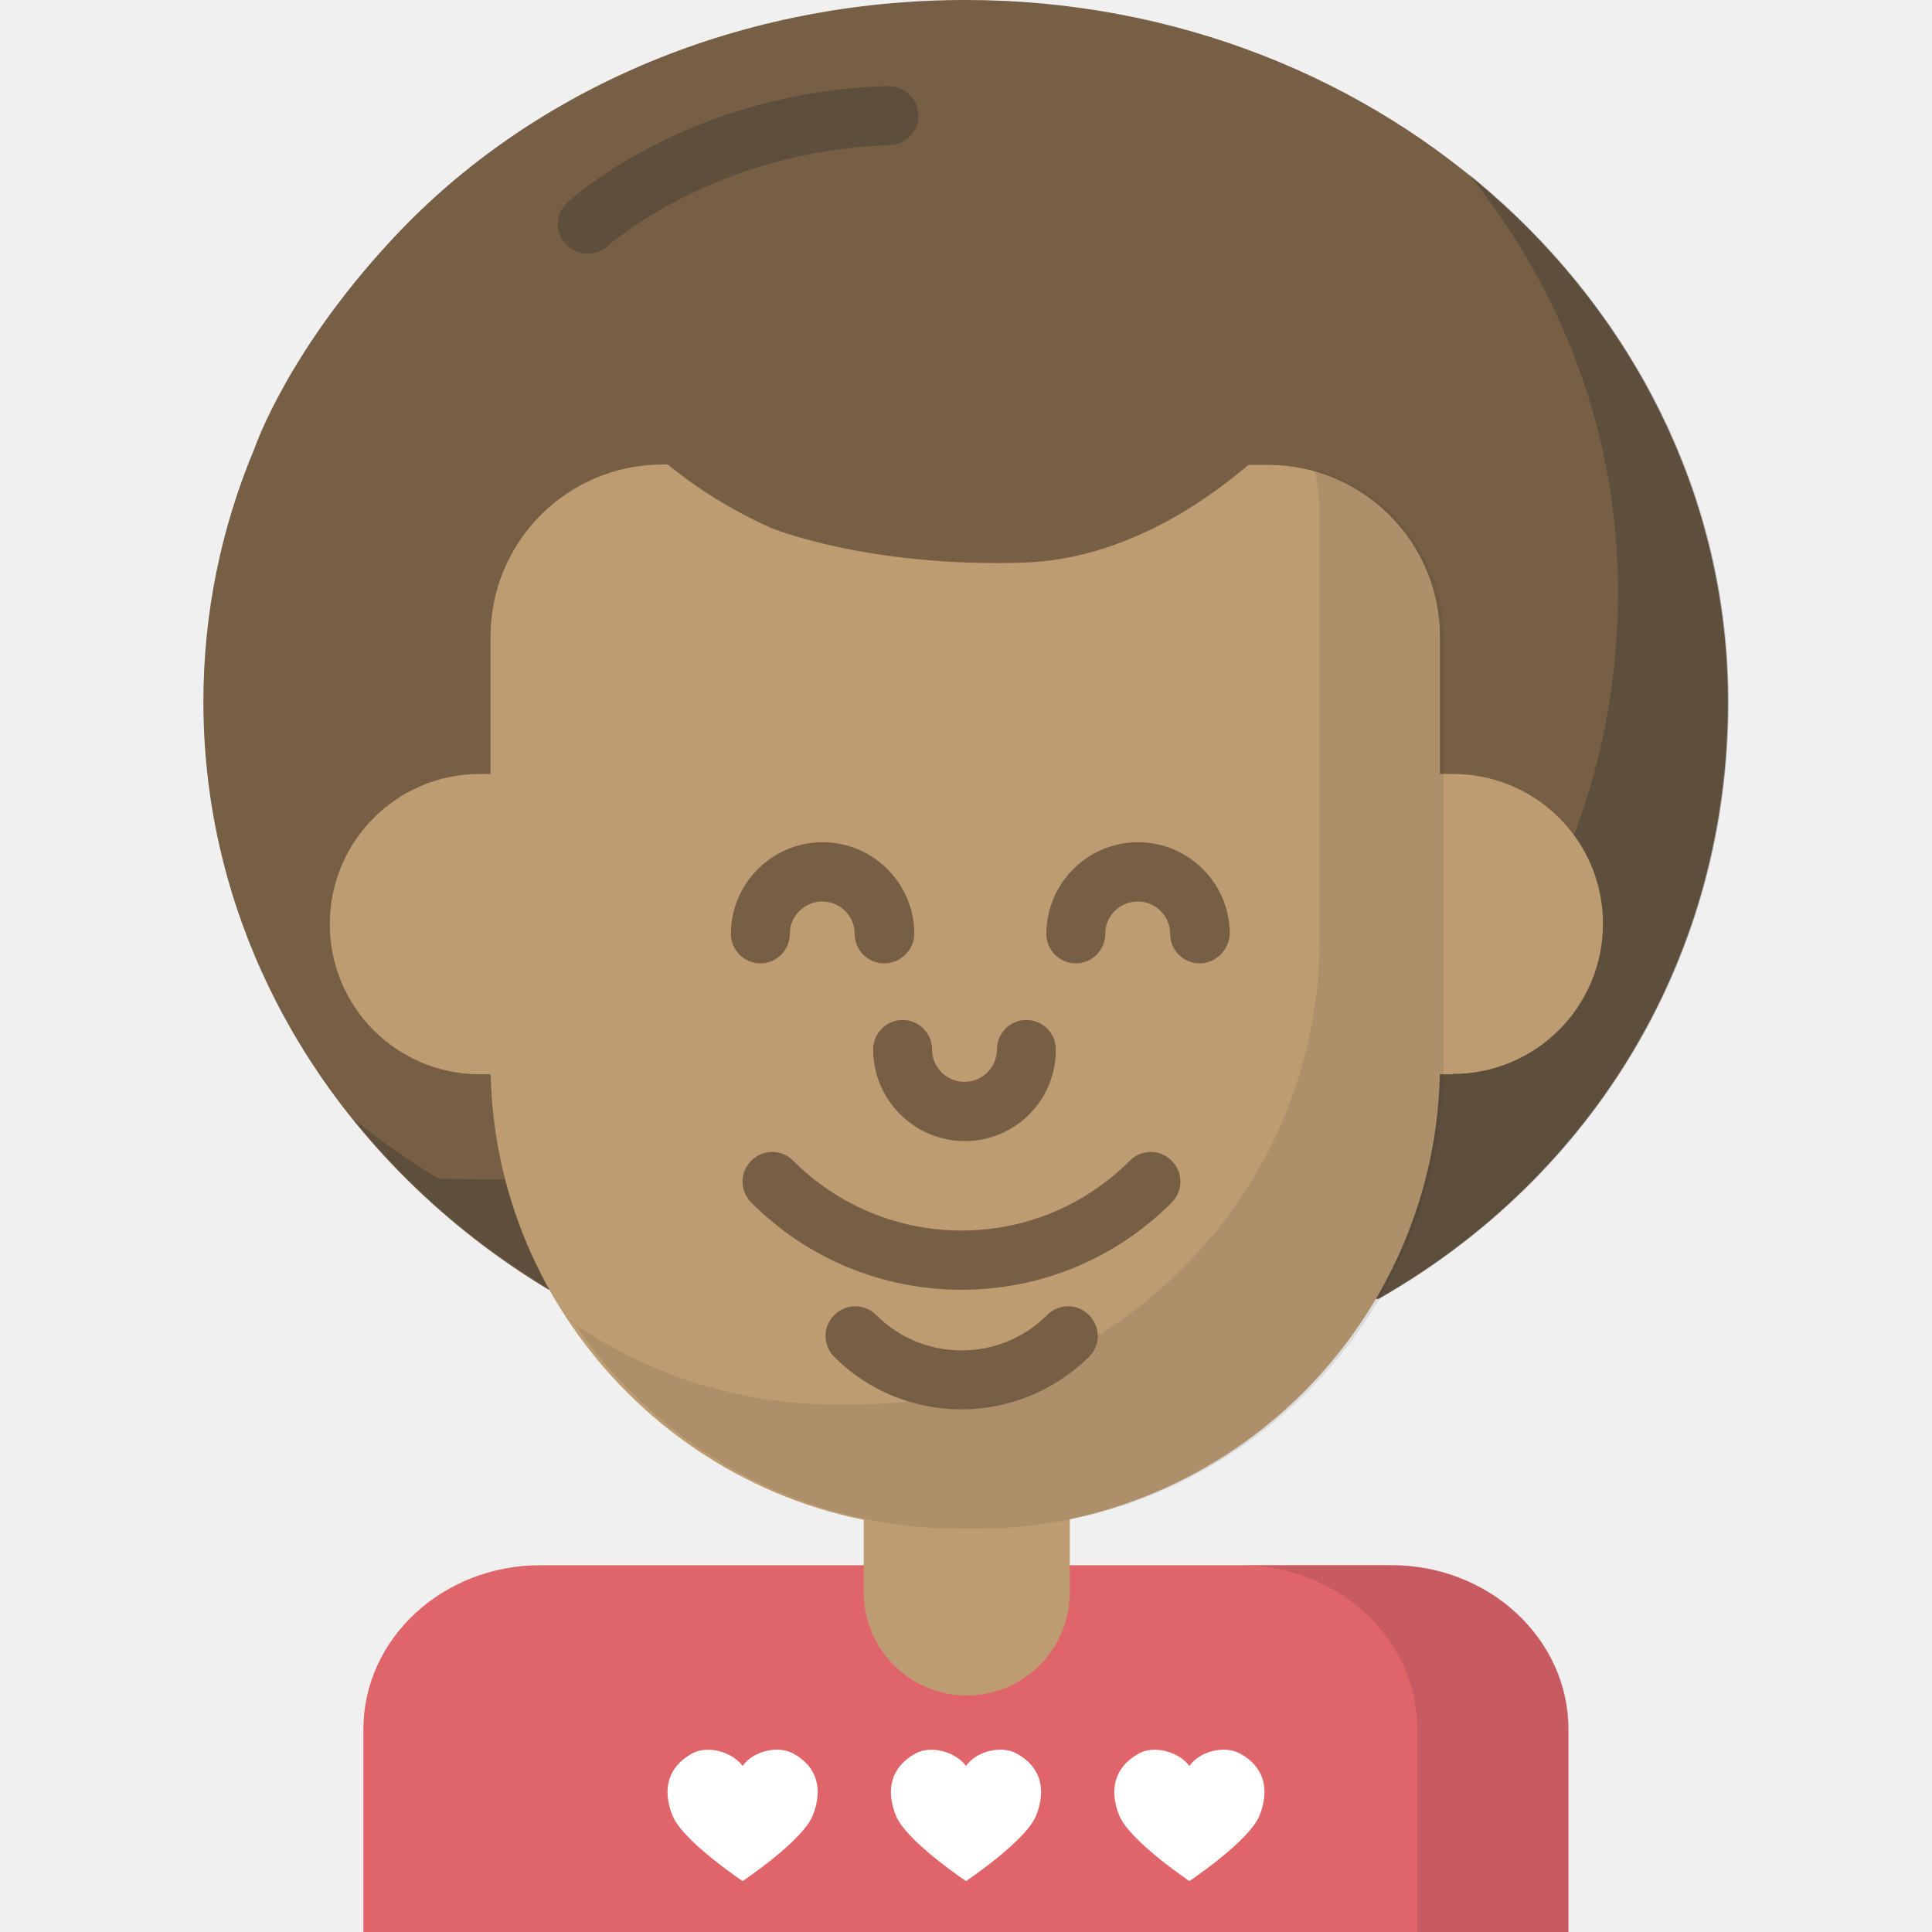
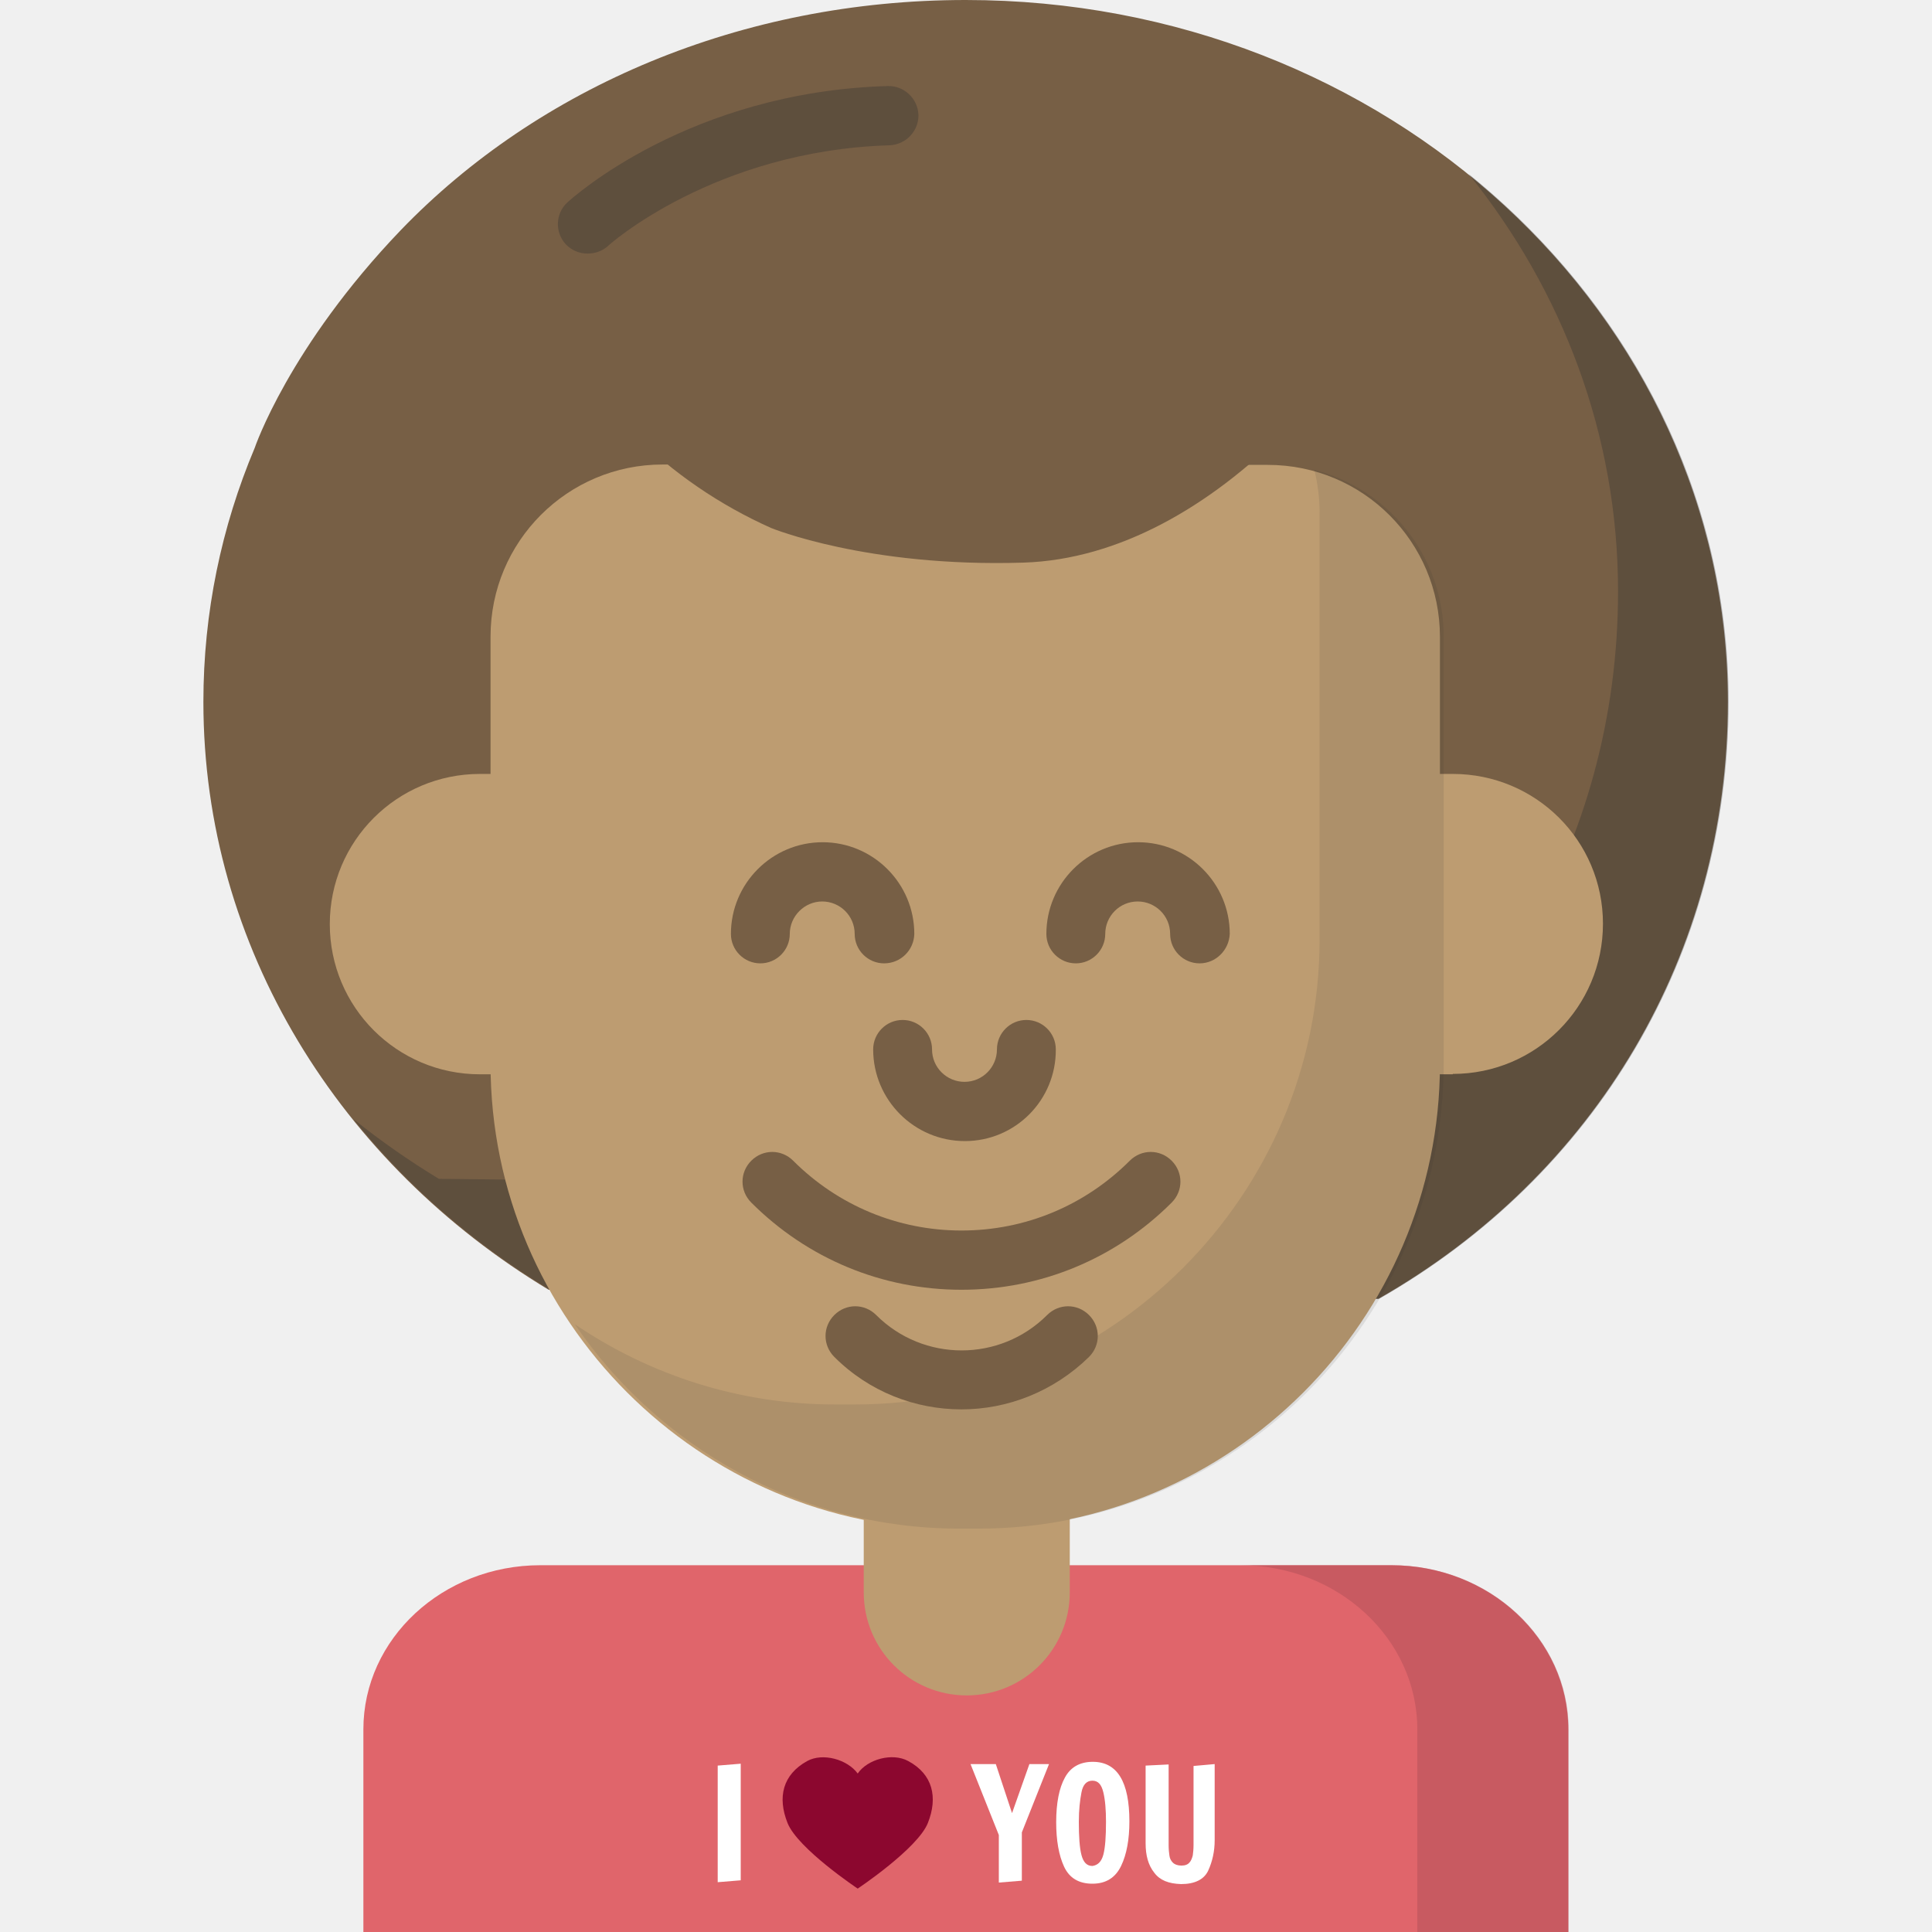
<svg xmlns="http://www.w3.org/2000/svg" version="1.1" id="Layer_1" x="0px" y="0px" viewBox="0 0 512 512" style="enable-background:new 0 0 512 512;" xml:space="preserve">
  <style type="text/css">
	.st0{fill:#E0656B;}
	.st1{opacity:0.46;fill:#AD4D56;enable-background:new    ;}
	.st2{fill:#BD9C71;}
	.st3{fill:#775F45;}
	.st4{opacity:0.34;fill:#302E2E;enable-background:new    ;}
	.st5{opacity:0.11;fill:#302E2E;enable-background:new    ;}
	.st6{opacity:0.34;}
	.st7{fill:#302E2E;}
- 	.st8{fill:#FFFFFF;}
+ 	.st8{fill:#8C072F;}
+ 	.st9{fill:#FFFFFF;}
</style>
-   <path class="st0" d="M284.9,414.8h83.8c25.9,0,46.9,19.5,46.9,43.5V512H96.3v-53.7c0-24,21-43.5,46.9-43.5h19.8H284.9z" />
+   <path class="st0" d="M284.9,414.8h83.8c25.9,0,46.9,19.5,46.9,43.5V512H96.3v-53.7c0-24,21-43.5,46.9-43.5H163H284.9z" />
  <path class="st1" d="M368.8,414.8h-40.1c25.9,0,46.9,19.5,46.9,43.5V512h40.1v-53.7C415.7,434.3,394.7,414.8,368.8,414.8z" />
-   <path class="st2" d="M283.5,388.7v33.3c0,15.1-12.2,27.3-27.3,27.3l0,0c-15.1,0-27.3-12.2-27.3-27.3v-33.3H283.5z" />
-   <path class="st3" d="M145.4,341.8C90.3,308.6,53.9,251.2,53.9,186c0-23.7,4.8-46.4,13.6-67.3c0,0,9-26.7,38.7-57.7  C142.7,23.1,196.6,0,255.9,0c111.5,0,202,83.3,202,186c0,66.8-35.1,125.4-92.6,158.2L145.4,341.8z" />
+   <path class="st2" d="M283.5,388.7V422c0,15.1-12.2,27.3-27.3,27.3l0,0c-15.1,0-27.3-12.2-27.3-27.3v-33.3H283.5z" />
+   <path class="st3" d="M145.4,341.8C90.3,308.6,53.9,251.2,53.9,186c0-23.7,4.8-46.4,13.6-67.3c0,0,9-26.7,38.7-57.7  c36.5-37.9,90.4-61,149.7-61c111.5,0,202,83.3,202,186c0,66.8-35.1,125.4-92.6,158.2L145.4,341.8z" />
  <path class="st4" d="M389.2,46.1c24.9,30.9,39.6,69.2,39.6,110.6c0,66.8-35.1,125.4-92.6,158.2l-219.9-2.5  c-7.9-4.8-15.5-10.1-22.6-15.8c14.2,17.7,31.8,33,51.9,45.1l219.9,2.5c57.5-32.8,92.6-91.4,92.6-158.2  C458.1,130.2,431.4,80.2,389.2,46.1z" />
  <g>
-     <path class="st2" d="M385,284.6c22,0,39.8-17.8,39.8-39.8S407,205.1,385,205.1H127.2c-22,0-39.8,17.8-39.8,39.8   s17.8,39.8,39.8,39.8H385z" />
+     <path class="st2" d="M385,284.6c22,0,39.8-17.8,39.8-39.8S407,205.1,385,205.1H127.2c-22,0-39.8,17.8-39.8,39.8   s17.8,39.8,39.8,39.8H385V284.6z" />
    <path class="st2" d="M175.6,123.1c-25.2,0-45.6,20.4-45.6,45.6v59.6V282c0,67.7,55.4,123.2,123.2,123.2h5.2   c67.7,0,123.2-55.4,123.2-123.2v-53.6v-59.6c0-25.2-20.4-45.6-45.6-45.6L175.6,123.1L175.6,123.1z" />
  </g>
-   <path class="st5" d="M348.3,124.5c0.9,3.6,1.4,7.4,1.4,11.3v59.6v53.6c0,67.7-55.4,123.2-123.2,123.2h-5.2c-25.5,0-49.3-7.9-69-21.3  c22.2,32.6,59.7,54.2,101.9,54.2h5.2c67.7,0,123.2-55.4,123.2-123.2v-53.6v-59.6C382.6,147.4,368,129.6,348.3,124.5z" />
+   <path class="st5" d="M348.3,124.5c0.9,3.6,1.4,7.4,1.4,11.3v59.6V249c0,67.7-55.4,123.2-123.2,123.2h-5.2c-25.5,0-49.3-7.9-69-21.3  c22.2,32.6,59.7,54.2,101.9,54.2h5.2c67.7,0,123.2-55.4,123.2-123.2v-53.6v-59.6C382.6,147.4,368,129.6,348.3,124.5z" />
  <g>
-     <path class="st3" d="M254.8,341.8c-21,0-40.8-8.2-55.7-23.1c-3.1-3.1-3.1-8,0-11.1c3.1-3.1,8-3.1,11.1,0   c11.9,11.9,27.8,18.5,44.6,18.5c16.9,0,32.7-6.6,44.6-18.5c3.1-3.1,8-3.1,11.1,0c3.1,3.1,3.1,8,0,11.1   C295.6,333.6,275.8,341.8,254.8,341.8z" />
-     <path class="st3" d="M254.8,373.5c-12.2,0-24.4-4.6-33.7-13.9c-3.1-3.1-3.1-8,0-11.1c3.1-3.1,8-3.1,11.1,0   c12.5,12.5,32.8,12.5,45.3,0c3.1-3.1,8-3.1,11.1,0c3.1,3.1,3.1,8,0,11.1C279.2,368.8,267,373.5,254.8,373.5z" />
-     <path class="st3" d="M255.7,302.4c-13.4,0-24.3-10.9-24.3-24.3c0-4.3,3.5-7.8,7.8-7.8c4.3,0,7.8,3.5,7.8,7.8c0,4.8,3.9,8.6,8.6,8.6   c4.8,0,8.6-3.9,8.6-8.6c0-4.3,3.5-7.8,7.8-7.8s7.8,3.5,7.8,7.8C279.9,291.5,269.1,302.4,255.7,302.4z" />
+     <path class="st3" d="M254.8,341.8c-21,0-40.8-8.2-55.7-23.1c-3.1-3.1-3.1-8,0-11.1s8-3.1,11.1,0c11.9,11.9,27.8,18.5,44.6,18.5   c16.9,0,32.7-6.6,44.6-18.5c3.1-3.1,8-3.1,11.1,0s3.1,8,0,11.1C295.6,333.6,275.8,341.8,254.8,341.8z" />
+     <path class="st3" d="M254.8,373.5c-12.2,0-24.4-4.6-33.7-13.9c-3.1-3.1-3.1-8,0-11.1s8-3.1,11.1,0c12.5,12.5,32.8,12.5,45.3,0   c3.1-3.1,8-3.1,11.1,0s3.1,8,0,11.1C279.2,368.8,267,373.5,254.8,373.5z" />
+     <path class="st3" d="M255.7,302.4c-13.4,0-24.3-10.9-24.3-24.3c0-4.3,3.5-7.8,7.8-7.8s7.8,3.5,7.8,7.8c0,4.8,3.9,8.6,8.6,8.6   c4.8,0,8.6-3.9,8.6-8.6c0-4.3,3.5-7.8,7.8-7.8s7.8,3.5,7.8,7.8C279.9,291.5,269.1,302.4,255.7,302.4z" />
    <path class="st3" d="M234.3,255.3c-4.3,0-7.8-3.5-7.8-7.8c0-4.8-3.9-8.6-8.6-8.6s-8.6,3.9-8.6,8.6c0,4.3-3.5,7.8-7.8,7.8   s-7.8-3.5-7.8-7.8c0-13.4,10.9-24.3,24.3-24.3s24.3,10.9,24.3,24.3C242.2,251.8,238.7,255.3,234.3,255.3z" />
-     <path class="st3" d="M317.9,255.3c-4.3,0-7.8-3.5-7.8-7.8c0-4.8-3.9-8.6-8.6-8.6c-4.8,0-8.6,3.9-8.6,8.6c0,4.3-3.5,7.8-7.8,7.8   s-7.8-3.5-7.8-7.8c0-13.4,10.9-24.3,24.3-24.3c13.4,0,24.3,10.9,24.3,24.3C325.7,251.8,322.2,255.3,317.9,255.3z" />
+     <path class="st3" d="M317.9,255.3c-4.3,0-7.8-3.5-7.8-7.8c0-4.8-3.9-8.6-8.6-8.6c-4.8,0-8.6,3.9-8.6,8.6c0,4.3-3.5,7.8-7.8,7.8   s-7.8-3.5-7.8-7.8c0-13.4,10.9-24.3,24.3-24.3s24.3,10.9,24.3,24.3C325.7,251.8,322.2,255.3,317.9,255.3z" />
  </g>
  <path class="st3" d="M167.4,114.5c11,11,23.5,19.4,36.9,25.4c0,0,25.4,10.5,66.9,9.2c25.5-0.8,49.6-15.1,69.1-34.6  C340.3,114.5,167.4,114.5,167.4,114.5z" />
  <g class="st6">
-     <path class="st7" d="M155.7,67.2c-2.1,0-4.2-0.8-5.8-2.5c-2.9-3.2-2.7-8.1,0.4-11c1.3-1.2,32.4-29.4,85-30.9   c4.3-0.1,7.9,3.3,8.1,7.6c0.1,4.3-3.3,7.9-7.6,8.1c-46.5,1.4-74.6,26.5-74.8,26.8C159.5,66.6,157.6,67.2,155.7,67.2z" />
+     <path class="st7" d="M155.7,67.2c-2.1,0-4.2-0.8-5.8-2.5c-2.9-3.2-2.7-8.1,0.4-11c1.3-1.2,32.4-29.4,85-30.9   c4.3-0.1,7.9,3.3,8.1,7.6c0.1,4.3-3.3,7.9-7.6,8.1C189.3,39.9,161.2,65,161,65.3C159.5,66.6,157.6,67.2,155.7,67.2z" />
  </g>
  <g>
-     <path class="st8" d="M328.6,464.7c-4.2-2.3-10.8-0.5-13.4,3.3c-2.7-3.7-9.2-5.6-13.4-3.3c-6.5,3.6-7.9,9.6-5.2,16.4   c2.7,6.7,18.6,17.4,18.6,17.4s15.9-10.6,18.6-17.4C336.5,474.3,335.1,468.2,328.6,464.7z" />
-     <path class="st8" d="M269.4,464.7c-4.2-2.3-10.8-0.5-13.4,3.3c-2.7-3.7-9.2-5.6-13.4-3.3c-6.5,3.6-7.9,9.6-5.2,16.4   s18.6,17.4,18.6,17.4s15.9-10.6,18.6-17.4S275.9,468.2,269.4,464.7z" />
-     <path class="st8" d="M210.2,464.7c-4.2-2.3-10.8-0.5-13.4,3.3c-2.7-3.7-9.2-5.6-13.4-3.3c-6.5,3.6-7.9,9.6-5.2,16.4   s18.6,17.4,18.6,17.4s15.9-10.6,18.6-17.4S216.7,468.2,210.2,464.7z" />
+     <g>
+       <path class="st8" d="M240.7,466.7c-4.2-2.3-10.8-0.5-13.4,3.3c-2.7-3.7-9.2-5.6-13.4-3.3c-6.5,3.6-7.9,9.6-5.2,16.4    s18.6,17.4,18.6,17.4s15.9-10.6,18.6-17.4S247.2,470.2,240.7,466.7z" />
+     </g>
+     <g>
+       <path class="st9" d="M190.2,498.8v-30.9l6.1-0.5v30.9L190.2,498.8z" />
+       <path class="st9" d="M264.7,498.9v-12.6l-7.5-18.8h6.7l4.3,13l4.6-13h5.2l-7.2,18.1v12.8L264.7,498.9z" />
+       <path class="st9" d="M282,494.7c-1.4-3-2.1-7-2.1-11.8c0-5.1,0.8-9.1,2.3-11.8c1.5-2.8,4-4.2,7.4-4.2c6.5,0,9.7,5.3,9.7,15.8    c0,4.7-0.7,8.7-2.2,11.8c-1.5,3.1-4,4.7-7.6,4.7C285.9,499.2,283.4,497.7,282,494.7z M292.4,491.5c0.5-1.9,0.7-4.8,0.7-8.7    c0-3.1-0.2-5.7-0.7-7.8c-0.5-2.1-1.4-3.1-2.9-3.1c-1.5,0-2.5,1-2.9,3.1c-0.4,2.1-0.7,4.6-0.7,7.8c0,3.9,0.2,6.9,0.7,8.8    c0.5,1.9,1.4,2.9,2.9,2.9C290.9,494.3,291.9,493.4,292.4,491.5z" />
+       <path class="st9" d="M305.9,496.3c-1.6-2-2.3-4.6-2.3-7.8v-20.6l6.1-0.3v21.4c0,1.1,0.1,2,0.2,2.7c0.1,0.8,0.4,1.4,0.9,1.9    c0.5,0.5,1.3,0.8,2.3,0.8c1,0,1.7-0.3,2.1-0.8c0.5-0.5,0.7-1.2,0.9-1.9c0.1-0.7,0.2-1.7,0.2-2.8V468l5.6-0.5v20.2    c0,2.9-0.6,5.6-1.7,8c-1.1,2.4-3.6,3.6-7.2,3.6C309.7,499.2,307.4,498.3,305.9,496.3z" />
+     </g>
  </g>
</svg>
